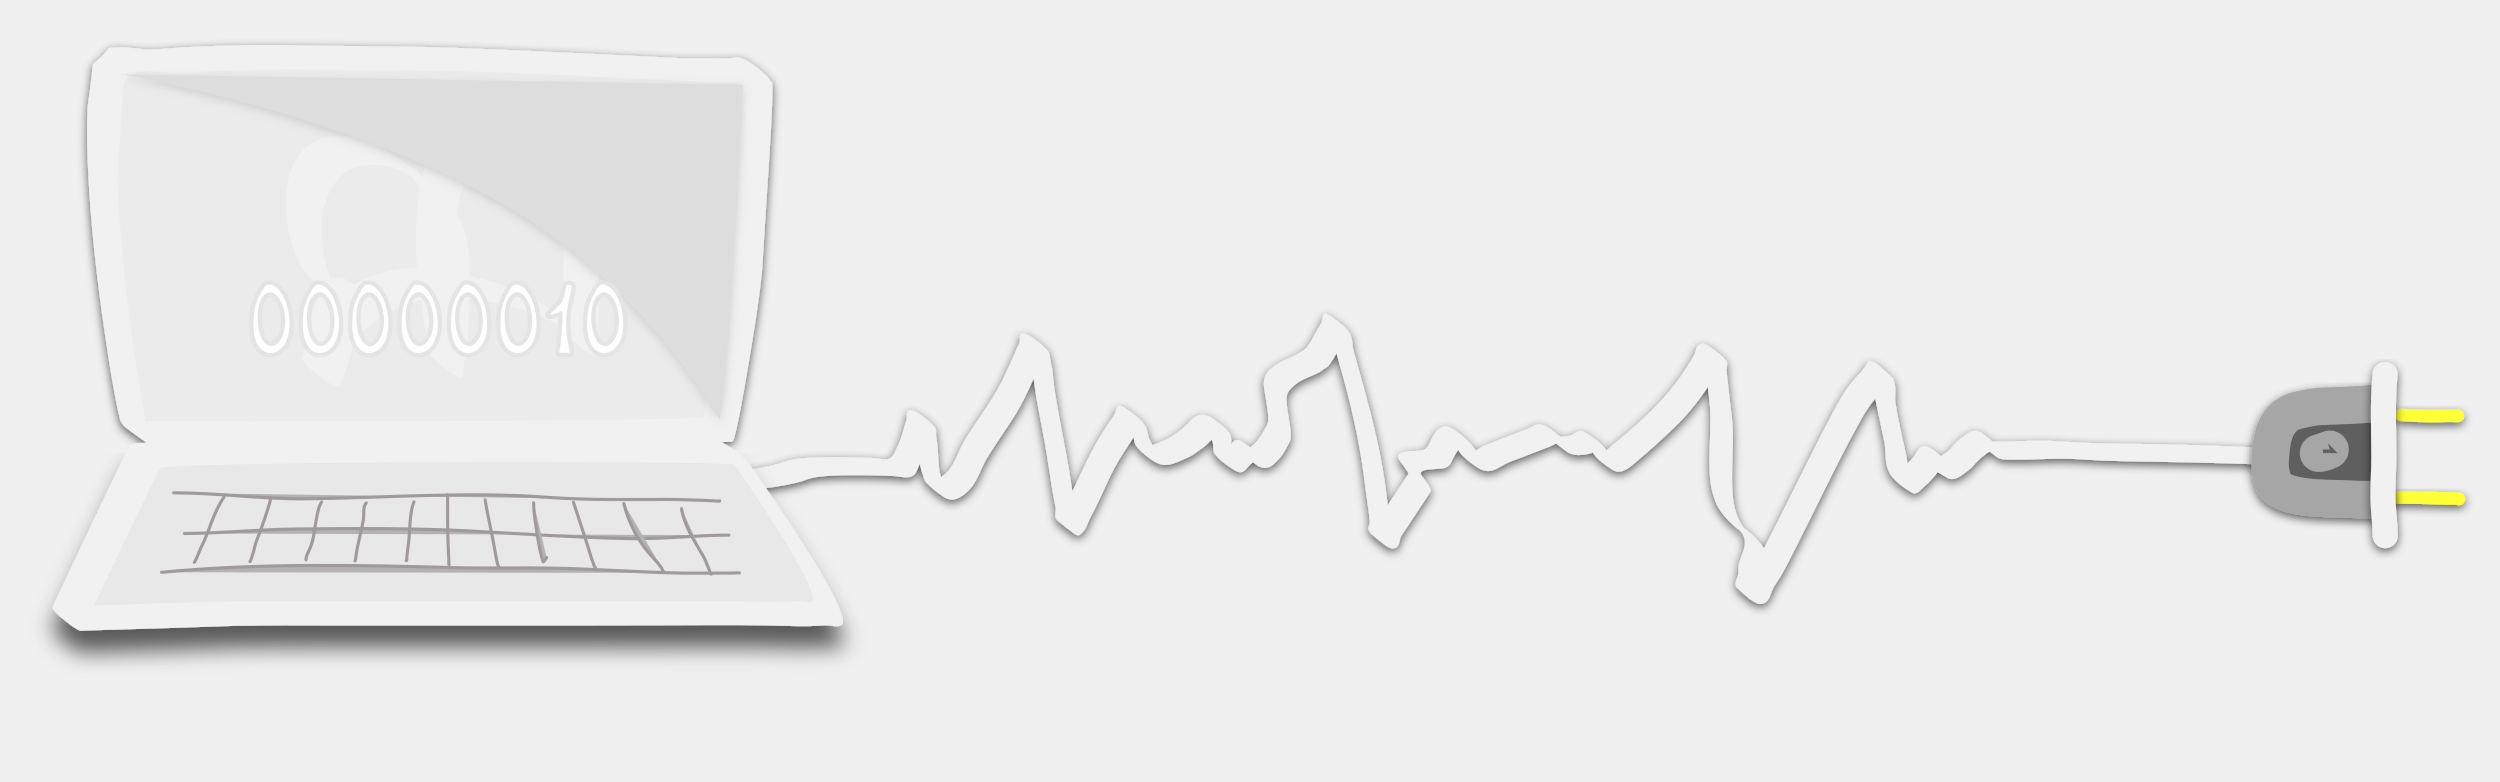
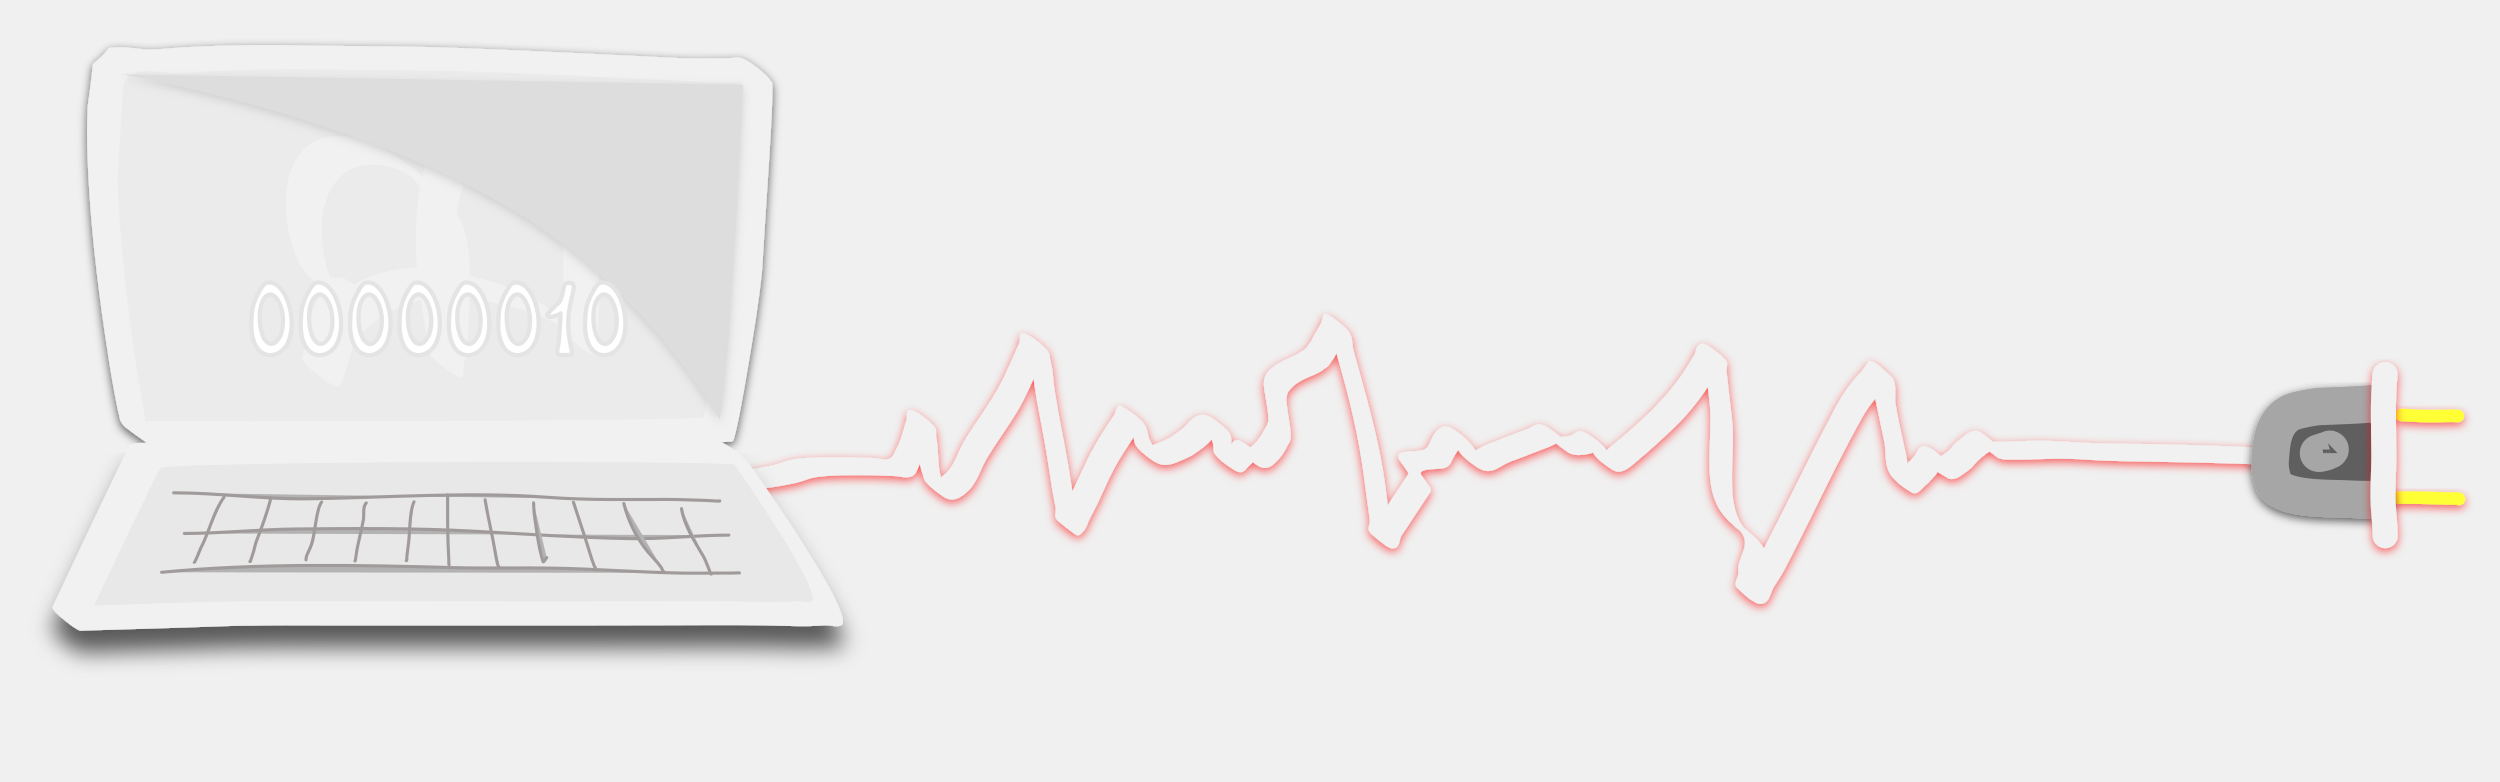
<svg xmlns="http://www.w3.org/2000/svg" xmlns:ns1="http://vectornator.io" height="100%" stroke-miterlimit="10" style="fill-rule:nonzero;clip-rule:evenodd;stroke-linecap:round;stroke-linejoin:round;" version="1.1" viewBox="0 0 800 250" width="100%" xml:space="preserve">
  <defs>
    <filter color-interpolation-filters="sRGB" filterUnits="userSpaceOnUse" height="102.195" id="Filter" width="503.978" x="230.449" y="96.759">
-       <feDropShadow dx="-3.61999e-06" dy="1" flood-color="#000000" flood-opacity="0.631" in="SourceGraphic" result="Shadow" stdDeviation="1.5" />
+       <feDropShadow dx="-3.61999e-06" dy="1" flood-color="red" flood-opacity="0.631" in="SourceGraphic" result="Shadow" stdDeviation="1.5" />
    </filter>
    <filter color-interpolation-filters="sRGB" filterUnits="userSpaceOnUse" height="138.511" id="Filter_2" width="227.811" x="23.623" y="10.238">
      <feDropShadow dx="-3.61999e-06" dy="1" flood-color="#000000" flood-opacity="0.631" in="SourceGraphic" result="Shadow" stdDeviation="1.5" />
    </filter>
    <filter color-interpolation-filters="sRGB" filterUnits="userSpaceOnUse" height="10.398" id="Filter_3" width="28.111" x="763.439" y="128.772">
-       <feDropShadow dx="-3.61999e-06" dy="1" flood-color="#000000" flood-opacity="0.631" in="SourceGraphic" result="Shadow" stdDeviation="1.5" />
+       <feDropShadow dx="-3.61999e-06" dy="1" flood-color="red" flood-opacity="0.631" in="SourceGraphic" result="Shadow" stdDeviation="1.5" />
    </filter>
    <filter color-interpolation-filters="sRGB" filterUnits="userSpaceOnUse" height="10.442" id="Filter_4" width="29.459" x="762.42" y="155.236">
-       <feDropShadow dx="-3.61999e-06" dy="1" flood-color="#000000" flood-opacity="0.631" in="SourceGraphic" result="Shadow" stdDeviation="1.5" />
+       <feDropShadow dx="-3.61999e-06" dy="1" flood-color="red" flood-opacity="0.631" in="SourceGraphic" result="Shadow" stdDeviation="1.5" />
    </filter>
    <filter color-interpolation-filters="sRGB" filterUnits="userSpaceOnUse" height="80.129" id="Filter_5" width="269.481" x="8.51" y="137.916">
      <feDropShadow dx="-2.53399e-05" dy="7" flood-color="#000000" flood-opacity="0.631" in="SourceGraphic" result="Shadow" stdDeviation="3.5" />
    </filter>
    <filter color-interpolation-filters="sRGB" filterUnits="userSpaceOnUse" height="116.434" id="Filter_6" width="204.992" x="35.723" y="21.784">
      <feComponentTransfer in="SourceGraphic" result="Alpha">
        <feFuncA slope="0.314" type="linear" />
      </feComponentTransfer>
      <feDropShadow dx="-3.61999e-06" dy="1" flood-color="#bebebe" flood-opacity="0.631" in="Alpha" result="Shadow" stdDeviation="1.5" />
    </filter>
    <filter color-interpolation-filters="sRGB" filterUnits="userSpaceOnUse" height="48.64" id="Filter_7" width="51.608" x="717.396" y="121.265">
      <feDropShadow dx="-3.61999e-06" dy="1" flood-color="#000000" flood-opacity="0.631" in="SourceGraphic" result="Shadow" stdDeviation="1.5" />
    </filter>
    <filter color-interpolation-filters="sRGB" filterUnits="userSpaceOnUse" height="65.578" id="Filter_8" width="14.727" x="755.552" y="113.845">
-       <feDropShadow dx="-3.61999e-06" dy="1" flood-color="#000000" flood-opacity="0.631" in="SourceGraphic" result="Shadow" stdDeviation="1.5" />
+       <feDropShadow dx="-3.61999e-06" dy="1" flood-color="red" flood-opacity="0.631" in="SourceGraphic" result="Shadow" stdDeviation="1.5" />
    </filter>
    <clipPath id="TextBounds">
      <rect height="59.792" width="327.81" x="-23.619" y="82.609" />
    </clipPath>
  </defs>
  <g id="Слой-1" ns1:layerName="Слой 1">
    <g filter="url(#Filter)" ns1:shadowAngle="1.5708" ns1:shadowColor="#000000" ns1:shadowOffset="1" ns1:shadowOpacity="0.630858" ns1:shadowRadius="3">
      <path d="M424.094 100.438C423.698 100.388 423.508 100.829 423.406 101.125C423.161 101.835 423.092 102.613 422.812 103.312C422.652 103.715 422.409 104.064 422.188 104.438C421.667 105.316 421.116 106.198 420.625 107.094C420.305 107.678 420.098 108.307 419.75 108.875C419.468 109.335 419.122 109.745 418.812 110.188C418.506 110.626 418.252 111.119 417.875 111.5C417.519 111.86 417.071 112.085 416.656 112.375C415.814 112.964 414.9 113.5 413.969 113.938C410.838 115.409 407.319 116.61 405.281 119.594C403.878 121.648 404.543 124.401 404.906 126.688C405.195 128.505 405.559 130.325 405.75 132.156C405.845 133.069 405.913 134.024 405.781 134.938C405.633 135.966 404.973 136.819 404.5 137.719C403.457 139.705 401.946 141.832 400.062 143.156C399.061 142.378 398.027 141.674 396.906 141.094C395.611 140.424 394.78 141.11 394 142.031C393.992 140.913 394.145 139.762 393.531 138.781C393.013 137.953 392.245 137.165 391.531 136.562C390.399 135.608 389.215 134.722 388 133.875C387.308 133.392 386.378 132.9 385.5 132.781C382.068 132.316 380.541 135.427 378.281 137.281C377.612 137.83 376.857 138.305 376.156 138.812C375.386 139.371 374.627 139.933 373.781 140.375C372.875 140.85 371.902 141.205 370.969 141.625C370.233 141.956 369.487 142.196 368.75 142.438C368.408 141.823 368.107 141.184 367.812 140.562C367.264 139.407 367.335 138.077 366.812 136.906C365.946 134.964 363.779 133.231 362.156 132.031C361.417 131.484 360.667 130.968 359.875 130.5C359.428 130.235 358.96 130.013 358.469 129.844C358.317 129.791 358.127 129.816 357.969 129.844C357.338 129.956 357.058 131.619 356.875 132.125C356.586 132.925 355.965 133.611 355.5 134.312C354.694 135.531 353.904 136.733 353.125 137.969C351.209 141.007 349.41 144.139 347.844 147.375C346.258 150.651 344.802 153.972 343.156 157.219C342.802 154.819 342.434 152.422 342.031 150.031C340.612 141.611 338.77 133.284 337.469 124.844C337.147 122.755 337.06 120.624 336.781 118.531C336.625 117.361 336.282 116.247 336.062 115.094C335.96 114.555 335.98 114.002 335.844 113.469C335.689 112.862 335.371 112.329 334.938 111.875C334.296 111.203 333.616 110.536 332.906 109.938C332.069 109.232 331.181 108.593 330.281 107.969C329.85 107.669 329.4 107.406 328.938 107.156C328.43 106.882 327.722 106.626 327.125 106.688C326.676 106.734 326.47 107.058 326.406 107.469C326.312 108.073 326.469 108.682 326.344 109.281C326.195 109.995 325.699 110.804 325.406 111.469C325.262 111.796 325.144 112.141 325 112.469C324.711 113.124 324.417 113.784 324.125 114.438C322.583 117.89 321.047 121.36 319.188 124.656C316.912 128.689 314.211 132.456 311.656 136.312C310.195 138.519 308.675 140.732 307.531 143.125C306.344 145.609 305.393 148.262 303.656 150.438C302.959 151.311 302.066 152.06 301.125 152.719C301 152.169 300.779 151.648 300.688 151.094C300.071 147.363 300.316 143.517 299.594 139.812C299.384 138.738 299.866 137.594 299.062 136.656C298.545 136.053 298.038 135.457 297.438 134.938C296.362 134.007 295.224 133.164 294.062 132.344C293.61 132.024 293.088 131.782 292.594 131.531C292.067 131.264 291.237 131.054 290.688 131.375C289.845 131.866 290.38 133.481 290.125 134.281C289.958 134.806 289.788 135.318 289.625 135.844C289.048 137.704 288.581 139.588 287.875 141.406C287.49 142.398 286.964 143.314 286.531 144.281C285.935 145.613 285.451 146.74 283.844 146.969C282.696 147.132 281.513 146.787 280.375 146.656C279.017 146.5 277.613 146.514 276.25 146.469C270.626 146.282 264.997 146.175 259.375 146.469C256.968 146.594 254.429 146.729 252.094 147.375C251.179 147.628 250.305 148.014 249.406 148.312C248.448 148.631 247.454 148.847 246.469 149.062C242.539 149.921 238.511 150.408 234.531 150.969C234.273 151.28 235.62 152.819 237.531 154.406C239.442 155.993 241.21 157.03 241.469 156.719C245.463 156.156 249.463 155.674 253.406 154.812C254.407 154.594 255.433 154.386 256.406 154.062C257.952 153.549 259.34 152.963 260.969 152.719C265.389 152.055 269.917 152.08 274.375 152.062C278.32 152.047 282.246 152.19 286.188 152.344C288.068 152.417 290.233 153.27 292 152.312C293.15 151.689 293.417 150.394 293.969 149.312C294.12 149.017 294.208 148.705 294.344 148.406C294.627 149.469 294.777 150.551 295.219 151.594C295.593 152.478 295.595 153.451 296.25 154.219C297.801 156.037 299.755 157.482 301.719 158.844C302.508 159.391 303.491 159.83 304.469 159.875C305.666 159.931 306.804 159.386 307.781 158.75C309.76 157.462 311.204 155.754 312.344 153.688C312.688 153.063 313.042 152.334 313.344 151.688C313.803 150.704 314.219 149.698 314.688 148.719C315.263 147.515 315.949 146.384 316.656 145.25C319.807 140.201 323.416 135.439 326.344 130.25C327.503 128.195 328.51 126.078 329.5 123.938C329.921 123.027 330.33 122.101 330.75 121.188C331.13 123.591 331.398 126.004 331.844 128.406C332.761 133.345 333.724 138.271 334.594 143.219C335.361 147.584 335.964 151.968 336.656 156.344C336.984 158.416 337.44 160.467 337.812 162.531C337.983 163.477 337.55 164.46 337.719 165.406C337.738 165.517 337.755 165.623 337.812 165.719C338.015 166.057 338.199 166.433 338.5 166.688C340.291 168.204 342.155 169.633 344.062 171C344.312 171.179 344.793 171.351 345.156 171.281C345.867 171.145 346.822 169.949 347.188 169.375C347.796 168.419 348.151 167.316 348.594 166.281C348.968 165.409 349.465 164.59 349.906 163.75C350.174 163.241 350.431 162.734 350.688 162.219C352.718 158.141 354.416 153.895 356.562 149.875C358.413 146.41 360.62 143.193 362.75 139.906C362.901 140.732 362.943 141.59 363.375 142.344C363.817 143.115 364.541 143.911 365.156 144.469C365.981 145.217 366.86 145.924 367.75 146.594C368.985 147.523 370.42 148.486 372 148.719C374.096 149.028 376.13 148.186 378 147.344C378.939 146.921 379.931 146.54 380.844 146.062C381.981 145.467 382.958 144.679 384 143.938C384.377 143.669 385 143.246 385.375 142.938C386.231 142.235 386.99 141.445 387.75 140.656C387.918 141.173 388.128 141.685 388.219 142.188C388.409 143.242 388.03 144.437 388.812 145.344C389.469 146.105 390.098 146.894 390.875 147.531C392.244 148.653 393.737 149.626 395.219 150.594C395.528 150.795 396.188 151.013 396.625 151.094C398.004 151.348 398.774 150.005 399.594 149.156C399.99 148.746 400.47 148.438 400.844 148C400.881 147.956 400.932 147.921 400.969 147.875C401.225 148.065 401.427 148.317 401.688 148.5C403.074 149.471 404.369 150.133 406.031 149.5C407.386 148.984 408.344 147.838 409.312 146.812C410.539 145.514 411.286 143.999 412.125 142.438C412.5 141.74 412.857 141.215 412.969 140.438C413.141 139.239 412.997 137.973 412.844 136.781C412.513 134.209 411.964 131.68 411.75 129.094C411.713 128.648 411.588 128.196 411.625 127.75C411.676 127.126 411.839 126.512 412 125.906C412.129 125.421 412.875 124.599 413.219 124.219C414.379 122.934 415.863 122.032 417.406 121.281C419.067 120.474 420.871 119.892 422.469 118.969C422.917 118.709 423.294 118.36 423.719 118.062C424.146 117.763 424.633 117.527 425 117.156C425.386 116.766 425.654 116.262 425.969 115.812C426.281 115.366 426.622 114.933 426.906 114.469C427.187 114.011 427.414 113.521 427.656 113.031C427.897 113.865 428.135 114.698 428.375 115.531C431.833 127.518 434.76 139.683 436.406 152.062C437.047 156.878 437.701 161.716 438.344 166.531C438.474 167.508 437.551 168.971 438.094 169.844C438.322 170.211 438.522 170.618 438.844 170.906C440.3 172.209 441.834 173.435 443.406 174.594C443.889 174.949 444.455 175.157 445 175.406C445.369 175.575 445.841 175.537 446.219 175.438C448.087 174.944 447.616 172.822 448.438 171.5C449.045 170.523 449.707 169.583 450.344 168.625C452.227 165.793 454.097 162.933 455.969 160.094C456.587 159.155 457.213 158.232 457.812 157.281C457.894 157.152 457.893 157.023 457.875 156.875C457.804 156.309 457.457 155.778 457.156 155.312C456.52 154.329 455.743 153.442 455.094 152.469C454.923 152.213 454.785 151.95 454.625 151.688C454.618 151.638 454.628 151.625 454.625 151.594C454.615 151.473 454.577 151.266 454.656 151.156C454.917 150.795 455.405 150.596 455.875 150.469C457.494 150.029 459.229 150.184 460.875 149.969C461.447 149.894 462.055 149.863 462.594 149.656C463.01 149.496 463.353 149.201 463.688 148.906C464.167 148.483 464.501 147.623 464.781 147.062C465.318 145.988 465.905 144.928 466.656 144C466.902 144.509 467.253 145.021 467.625 145.406C468.219 146.023 468.842 146.64 469.5 147.188C470.381 147.92 471.308 148.598 472.25 149.25C473.193 149.903 474.287 150.495 475.438 150.688C478.042 151.124 480.2 149.14 482.406 148.125C483.963 147.409 485.621 146.902 487.219 146.281C489.659 145.334 492.078 144.35 494.531 143.438C495.144 143.21 495.758 143.007 496.344 142.719C496.864 142.463 497.407 142.156 497.969 141.906C499.236 142.897 500.486 143.903 501.812 144.812C502.198 145.077 502.684 145.187 503.125 145.344C503.97 145.644 504.991 145.649 505.875 145.594C507.286 145.506 508.506 145.282 509.719 144.844C510.394 145.842 511.164 146.771 512.094 147.531C513.272 148.494 514.513 149.378 515.781 150.219C516.299 150.562 517.05 150.904 517.719 150.969C518.639 151.058 519.686 150.593 520.469 150.156C522.078 149.257 523.423 147.847 524.844 146.688C525.48 146.168 526.127 145.629 526.75 145.094C528.891 143.253 530.961 141.326 533.031 139.406C535.152 137.439 537.249 135.464 539.188 133.312C541.525 130.718 543.653 127.953 545.656 125.094C545.953 124.671 546.19 124.211 546.469 123.781C546.731 125.871 547.022 127.967 547.188 130.062C547.396 132.702 547.355 135.356 547.281 138C547.179 141.644 546.982 145.291 547.031 148.938C547.088 153.12 547.507 157.483 549.312 161.312C550.704 164.263 552.945 166.618 555.406 168.719C555.914 169.152 556.436 169.536 556.969 169.938C556.991 169.962 556.986 169.984 557 170C557.046 170.054 557.081 170.101 557.125 170.156C557.246 170.309 557.362 170.461 557.469 170.625C557.83 171.183 558.098 171.789 558.25 172.438C558.799 174.783 557.59 176.907 556.875 179.062C556.58 179.952 556.318 180.742 556.25 181.688C556.193 182.48 556.393 183.15 556.219 183.906C555.987 184.91 555.344 185.921 555.375 186.969C555.386 187.328 555.561 187.785 555.812 188.031C557.053 189.248 558.315 190.466 559.688 191.531C560.509 192.169 561.458 192.633 562.375 193.125C562.587 193.239 562.966 193.289 563.219 193.281C566.205 193.189 566.314 190.399 567.375 188.344C568.142 186.857 569.197 185.517 570.031 184.062C571.761 181.045 573.299 177.912 574.875 174.812C581.24 162.297 587.186 149.551 593.906 137.219C595.16 134.918 596.405 132.56 597.906 130.406C598.576 129.446 599.34 128.514 600.094 127.594C600.232 128.26 600.367 128.931 600.5 129.594C601.092 132.544 601.725 135.461 602.344 138.406C602.61 139.672 602.949 140.967 603.125 142.25C603.559 145.413 603.079 148.698 604.781 151.562C604.936 151.823 605.401 152.518 605.594 152.719C606.328 153.485 607.044 154.309 607.875 154.969C609.086 155.93 610.411 156.769 611.719 157.594C612.051 157.804 612.558 157.922 612.969 157.844C613.951 157.658 614.81 156.615 615.469 155.969C615.97 155.477 616.517 155.039 617.031 154.562C617.682 153.959 618.21 153.243 618.812 152.594C619.187 152.191 619.546 151.84 619.844 151.375C619.919 151.257 619.991 151.126 620.062 151C620.153 151.063 620.217 151.162 620.312 151.219C621.399 151.872 622.491 152.53 623.594 153.156C623.693 153.213 623.794 153.228 623.906 153.25C625.639 153.595 627.152 152.517 628.469 151.531C629.159 151.015 629.917 150.54 630.562 149.969C631.481 149.156 632.171 148.119 633.062 147.281C633.903 146.491 634.869 145.741 635.781 145.031C636.063 144.812 636.414 144.718 636.719 144.531C637.538 145.132 638.331 145.783 639.156 146.375C639.387 146.541 639.671 146.619 639.938 146.719C641.03 147.126 642.232 147.09 643.375 147.094C644.547 147.098 645.734 147.107 646.906 147.094C651.908 147.038 656.903 146.691 661.906 146.812C666.211 146.917 670.507 147.348 674.812 147.469C683.994 147.727 693.161 147.801 702.344 148C711.649 148.202 720.954 148.508 730.25 148.969C730.509 148.665 729.209 147.15 727.344 145.562C725.478 143.975 723.759 142.946 723.5 143.25C711.393 142.65 699.275 142.315 687.156 142.094C679.614 141.956 672.032 141.985 664.5 141.562C660.975 141.365 657.47 141.065 653.938 141.031C650.696 141 647.457 141.147 644.219 141.25C642.04 141.319 639.867 141.354 637.688 141.344C636.534 140.393 635.397 139.44 634.188 138.562C633.784 138.27 633.124 137.946 632.562 137.875C631.161 137.697 629.711 138.554 628.656 139.375C627.738 140.09 626.784 140.829 625.938 141.625C624.933 142.569 624.196 143.779 623.094 144.625C622.469 145.104 621.761 145.529 621.094 146C620.376 145.389 619.691 144.753 618.938 144.188C618.313 143.719 617.571 143.384 616.875 143.031C616.518 142.85 616.029 142.774 615.625 142.781C613.834 142.815 613.34 144.998 612.438 146.156C611.823 146.945 611.06 147.59 610.344 148.281C610.322 148.052 610.344 147.822 610.312 147.594C610.066 145.799 609.594 144.021 609.219 142.25C608.291 137.866 607.198 133.47 606.562 129.031C606.248 126.837 606.837 124.562 606.219 122.406C606.088 121.952 605.852 121.138 605.5 120.812C603.861 119.297 602.259 117.708 600.469 116.375C599.847 115.912 599.078 115.72 598.344 115.469C598.106 115.387 597.595 116.166 597.5 116.312C596.797 117.397 596.338 118.143 595.438 119.125C595.144 119.445 594.823 119.741 594.531 120.062C593.195 121.534 591.888 123.149 590.75 124.781C588.641 127.806 586.959 131.177 585.25 134.438C578.125 148.033 571.566 161.891 564.469 175.5C563.231 173.399 561.219 171.564 559.562 170.156C559.155 169.81 558.622 169.39 558.125 169C556.624 167.189 555.718 164.989 555.156 162.719C554.335 159.401 554.24 155.962 554.25 152.562C554.26 148.916 554.477 145.27 554.531 141.625C554.562 139.566 554.537 137.522 554.375 135.469C554.121 132.255 553.593 129.055 553.281 125.844C553.05 123.463 552.765 121.095 552.5 118.719C552.376 117.605 553.121 116.329 552.281 115.344C551.831 114.815 551.407 114.258 550.875 113.812C549.544 112.698 548.146 111.677 546.719 110.688C546.369 110.445 545.955 110.289 545.562 110.125C544.752 109.787 543.678 110.187 543.188 110.875C542.602 111.695 542.667 112.767 542.156 113.625C540.729 116.022 539.293 118.39 537.656 120.656C537.107 121.417 536.479 122.288 535.906 123.031C531.202 129.14 525.458 134.422 519.625 139.438C518.557 140.356 517.45 141.216 516.375 142.125C515.588 142.791 514.852 143.51 514 144.094C513.754 143.713 513.589 143.339 513.188 142.938C511.682 141.431 509.993 140.024 508.156 138.938C507.527 138.565 506.498 137.972 505.656 137.969C504.495 137.965 503.524 139.094 502.438 139.406C501.435 139.694 500.304 139.749 499.219 139.781C499.17 139.738 499.142 139.667 499.094 139.625C498.284 138.926 497.427 138.255 496.562 137.625C495.454 136.818 493.924 135.738 492.438 135.781C491.302 135.814 490.298 136.547 489.312 137.031C488.737 137.314 488.133 137.495 487.531 137.719C484.024 139.022 480.562 140.426 477.062 141.75C476.265 142.052 475.473 142.352 474.719 142.75C473.856 143.205 473.024 143.711 472.156 144.156C472.116 144.093 472.105 144.033 472.062 143.969C470.488 141.552 468.526 139.801 466.156 138.062C465.505 137.585 464.799 137.205 464.094 136.812C462.001 135.647 460.08 137.226 458.938 138.969C458.292 139.953 457.873 141.064 457.312 142.094C457.096 142.492 456.932 142.948 456.594 143.25C456.288 143.523 455.946 143.791 455.562 143.938C455.06 144.13 454.503 144.182 453.969 144.25C452.561 144.43 451.123 144.343 449.719 144.562C449.084 144.661 448.416 144.822 447.875 145.188C446.83 145.893 447.828 147.212 448.312 147.938C448.628 148.411 448.978 148.853 449.312 149.312C449.535 149.618 449.749 149.942 449.969 150.25C450.119 150.461 450.842 151.401 450.656 151.688C448.496 155.018 446.288 158.317 444.094 161.625C443.615 157.869 443.168 154.112 442.531 150.375C440.378 137.73 436.832 125.456 433.375 113.125C433.177 112.42 432.969 111.726 432.875 111C432.715 109.765 432.742 108.554 432.281 107.375C431.81 106.169 430.746 105.027 429.781 104.219C428.71 103.322 427.643 102.427 426.5 101.625C425.891 101.198 425.231 100.858 424.562 100.531C424.419 100.461 424.253 100.457 424.094 100.438Z" fill="#f1f1f1" stroke="none" />
    </g>
    <g filter="url(#Filter_2)" ns1:shadowAngle="1.5708" ns1:shadowColor="#000000" ns1:shadowOffset="1" ns1:shadowOpacity="0.630858" ns1:shadowRadius="3">
      <path d="M34.553 24.236C27.622 53.306 42.169 138.481 43.611 138.557C49.162 138.852 228.634 138.683 229.758 137.374C231.343 135.529 239.346 86.329 239.237 80.314C239.207 78.69 243.272 23.989 242.18 22.823C241.115 21.684 239.133 22.499 237.603 22.474C233.539 22.405 229.472 22.643 225.408 22.542C220.126 22.41 214.853 21.989 209.573 21.777C181.371 20.649 153.434 18.787 125.185 18.651C101.601 18.538 78.418 17.528 54.878 19.604C46.768 20.319 36.605 15.633 34.553 24.236Z" fill="#ebebeb" fill-rule="evenodd" stroke="none" />
      <path d="M83.281 14.469C75.228 14.492 67.168 14.656 59.125 15.125C56.671 15.268 54.231 15.464 51.781 15.656C50.619 15.747 49.448 15.851 48.281 15.844C44.202 15.819 40.077 14.761 36 15.219C33.842 15.461 35.997 15.204 29.75 20.531C29.748 20.534 29.752 20.559 29.75 20.562C27.974 36.469 28.144 31.135 27.969 36.469C27.762 42.758 27.912 49.06 28.219 55.344C29.054 72.451 31.035 89.493 33.5 106.438C34.495 113.281 35.551 120.112 36.844 126.906C37.223 128.902 37.614 130.9 38.094 132.875C38.265 133.581 38.4 134.614 38.844 135.219C39.19 135.691 39.477 136.232 39.938 136.594C42.523 138.625 45.242 140.492 47.938 142.375C48.088 142.48 49.228 142.434 49.438 142.438C50.785 142.457 52.121 142.46 53.469 142.469C58.697 142.501 63.928 142.493 69.156 142.5C89.458 142.528 109.761 142.495 130.062 142.438C157.261 142.361 184.46 142.274 211.656 141.906C217.292 141.83 222.928 141.77 228.562 141.594C230.056 141.547 231.541 141.48 233.031 141.375C233.397 141.349 234.207 141.413 234.5 141.125C234.892 140.74 235.023 139.873 235.156 139.375C236.018 136.161 236.605 132.86 237.219 129.594C238.086 124.983 238.886 120.378 239.656 115.75C241.234 106.265 242.841 96.727 243.812 87.156C243.97 85.608 244.031 84.05 244.125 82.5C244.287 79.815 244.445 77.153 244.625 74.469C245.174 66.259 245.719 58.025 246.219 49.812C246.579 43.895 246.95 37.989 247.125 32.062C247.17 30.546 247.227 29.017 247.156 27.5C247.141 27.173 247.158 26.527 246.938 26.25C246.332 25.488 245.775 24.664 245.062 24C243.752 22.777 242.361 21.641 240.906 20.594C239.936 19.895 238.867 19.343 237.812 18.781C237.543 18.638 237.232 18.58 236.938 18.5C235.779 18.186 234.599 18.561 233.438 18.625C232.306 18.688 231.134 18.613 230 18.625C225.636 18.673 221.3 18.765 216.938 18.562C197.164 17.644 177.404 16.591 157.625 15.781C150.009 15.469 142.371 15.166 134.75 15C125.64 14.801 116.549 14.809 107.438 14.688C99.386 14.58 91.335 14.445 83.281 14.469ZM84.344 22.219C96.53 22.051 108.689 22.264 120.875 22.406C133.204 22.551 145.551 22.656 157.875 23.094C174.272 23.676 190.64 24.598 207.031 25.312C217.039 25.749 227.042 26.526 237.062 26.344C237.187 26.341 237.313 26.345 237.438 26.344C237.394 27.521 237.369 28.699 237.312 29.875C236.942 37.583 236.465 45.299 235.969 53C235.573 59.14 235.156 65.267 234.75 71.406C234.564 74.212 234.503 77.047 234.219 79.844C233.192 89.956 231.468 100.013 229.781 110.031C229.02 114.551 228.238 119.092 227.375 123.594C226.836 126.405 226.304 129.233 225.562 132C225.454 132.405 225.334 132.794 225.188 133.188C225.151 133.286 225.005 133.526 225 133.625C225 133.627 223.788 133.738 223.594 133.75C221.835 133.862 220.073 133.888 218.312 133.938C217.908 133.949 217.498 133.958 217.094 133.969C216.662 133.98 216.244 133.99 215.812 134C215.351 134.011 214.899 134.021 214.438 134.031C203.439 134.27 192.438 134.378 181.438 134.469C146.693 134.756 111.933 134.835 77.188 134.844C68.13 134.846 59.088 134.843 50.031 134.812C48.899 134.809 47.758 134.818 46.625 134.812C46.336 133.323 46.047 131.838 45.781 130.344C44.625 123.847 43.61 117.346 42.688 110.812C40.286 93.806 38.386 76.67 37.719 59.5C37.498 53.816 37.697 59.472 39.344 27.906C40.176 25.771 39.806 26.373 40.219 25.688C42.718 21.54 49.074 22.873 53.031 23.25C54.818 23.42 56.61 23.568 58.406 23.5C61.202 23.394 63.988 23.038 66.781 22.875C72.623 22.535 78.492 22.299 84.344 22.219Z" fill="#f1f1f1" stroke="none" />
    </g>
    <path d="M768.439 132.772C772.462 133.028 776.595 133.254 780.623 133.14C782.014 133.101 783.403 133.036 784.798 133.052C785.156 133.056 786.766 133.181 786.527 133.09" fill="none" fill-rule="evenodd" filter="url(#Filter_3)" stroke="#feff34" stroke-linecap="round" stroke-linejoin="round" stroke-width="4" ns1:shadowAngle="1.5708" ns1:shadowColor="#000000" ns1:shadowOffset="1" ns1:shadowOpacity="0.630858" ns1:shadowRadius="3" />
    <path d="M767.42 159.252C772.842 159.18 778.282 159.35 783.698 159.54C784.478 159.568 785.5 159.448 786.312 159.544C786.505 159.567 786.876 159.483 786.879 159.677" fill="none" fill-rule="evenodd" filter="url(#Filter_4)" stroke="#feff34" stroke-linecap="round" stroke-linejoin="round" stroke-width="4" ns1:shadowAngle="1.5708" ns1:shadowColor="#000000" ns1:shadowOffset="1" ns1:shadowOpacity="0.630858" ns1:shadowRadius="3" />
    <g filter="url(#Filter_5)" ns1:shadowAngle="1.5708" ns1:shadowColor="#000000" ns1:shadowOffset="7" ns1:shadowOpacity="0.630858" ns1:shadowRadius="7">
      <path d="M21.578 197.977C21.578 197.977 69.311 196.137 88.016 196.279C105.178 196.41 122.299 196.16 139.455 196.279C150.131 196.353 173.428 196.365 183.826 196.352C206.088 196.323 215.205 196.178 238.21 196.279C245.343 196.311 252.483 196.899 259.605 196.279C261.221 196.139 263.15 196.985 264.46 196.279C269.205 193.726 236.005 146.028 234.846 145.157C232.314 143.252 48.791 143.767 46.58 145.983C45.554 147.012 21.578 197.977 21.578 197.977Z" fill="#e8e8e8" fill-rule="evenodd" stroke="none" />
      <path d="M150.531 140.156C128.755 140.184 106.961 140.292 85.188 140.625C74.599 140.787 64.021 140.901 53.438 141.281C50.569 141.384 47.674 141.492 44.812 141.719C44.201 141.767 42.322 141.786 41.844 142.219C41.441 142.583 41.18 143.313 40.938 143.781C40.395 144.829 39.866 145.88 39.344 146.938C37.585 150.498 35.874 154.076 34.156 157.656C28.314 169.828 34.173 157.655 16.812 194.25C16.477 194.68 18.329 196.695 20.969 198.75C21.03 198.798 21.064 198.828 21.125 198.875C23.562 200.891 25.821 202.212 26.156 201.812C84.353 200.147 64.941 200.386 84.344 200.156C92.799 200.056 101.263 200.173 109.719 200.156C144.248 200.087 178.783 200.222 213.312 200.094C223.718 200.055 234.126 199.969 244.531 200.125C248.1 200.179 251.65 200.334 255.219 200.375C256.413 200.389 257.618 200.396 258.812 200.375C260.009 200.354 261.211 200.293 262.406 200.219C263.189 200.17 264.115 200.069 264.938 200.125C266.081 200.203 267.258 200.56 268.406 200.344C268.877 200.255 269.381 200.083 269.594 199.625C269.923 198.916 269.685 197.994 269.5 197.281C269.115 195.798 268.485 194.356 267.844 192.969C265.163 187.17 261.778 181.695 258.406 176.281C254.407 169.861 250.219 163.548 245.938 157.312C244.338 154.983 242.752 152.663 241.094 150.375C240.233 149.188 239.363 147.781 238.25 146.812C236.901 145.638 235.564 144.438 234.125 143.375C233.16 142.662 232.074 142.126 231.031 141.531C230.413 141.179 229.566 141.125 228.875 141.062C227.464 140.936 226.04 140.871 224.625 140.812C219.874 140.617 215.098 140.546 210.344 140.469C190.401 140.144 170.476 140.131 150.531 140.156ZM158.156 147.812C175.894 147.79 193.639 147.828 211.375 148.031C217.345 148.1 223.313 148.176 229.281 148.344C231.177 148.397 233.074 148.47 234.969 148.562C236.831 151.231 238.689 153.921 240.5 156.625C246.205 165.142 251.907 173.764 256.688 182.844C257.877 185.104 259.089 187.445 259.812 189.906C260.004 190.556 260.39 191.681 259.938 192.312C259.637 192.732 258.885 192.729 258.438 192.719C257.286 192.692 256.191 192.37 255.031 192.438C249.687 192.748 244.381 192.678 239.031 192.531C231.889 192.335 224.739 192.407 217.594 192.406C205.28 192.405 192.97 192.481 180.656 192.5C159.691 192.532 138.715 192.36 117.75 192.406C109.18 192.425 100.633 192.485 92.062 192.469C85.934 192.457 79.785 192.415 73.656 192.5C59.132 192.701 51.462 193.094 30.094 193.781C37.122 178.936 39.139 174.636 43.719 165.094C45.437 161.515 47.148 157.965 48.906 154.406C49.428 153.35 49.959 152.265 50.5 151.219C50.74 150.754 50.953 150.142 51.312 149.75C51.503 149.542 52.97 149.463 53.25 149.438C54.99 149.277 56.755 149.206 58.5 149.125C64.965 148.824 71.436 148.695 77.906 148.562C104.653 148.015 131.405 147.846 158.156 147.812Z" fill="#f1f1f1" stroke="none" />
    </g>
    <g opacity="1">
      <path d="M150.531 37.594C146.133 38.118 142.046 40.056 139.438 44.031C138.29 45.78 137.577 47.783 136.906 49.75C136.158 51.944 135.687 54.206 135.188 56.469C134.202 55.646 133.222 54.783 132.25 54.031C127.679 50.494 122.701 47.258 117.25 45.25C111.024 42.956 103.6 42.435 98.219 46.969C97.127 47.888 96.189 48.956 95.375 50.125C92.526 54.216 91.54 59.273 91.438 64.188C91.323 69.716 92.274 75.353 94.219 80.531C94.966 82.52 95.821 84.575 97.062 86.312C98.213 87.923 99.693 89.346 101.188 90.625C101.998 91.319 102.915 91.95 103.781 92.625C103.746 92.676 103.69 92.731 103.656 92.781C101.976 95.257 100.65 97.928 99.5 100.688C98.896 102.138 98.29 103.63 97.906 105.156C97.51 106.734 97.527 108.416 97.438 110.031C97.397 110.761 97.418 111.562 97.281 112.281C97.2 112.707 97.03 113.117 96.906 113.531C96.564 114.673 96.493 114.897 97.25 115.844C97.428 116.067 97.617 116.291 97.812 116.5C98.22 116.935 98.623 117.348 99.062 117.75C99.859 118.479 100.686 119.203 101.531 119.875C102.96 121.01 104.45 122.057 106.031 122.969C106.308 123.128 106.586 123.271 106.875 123.406C107.018 123.473 107.165 123.538 107.312 123.594C107.371 123.616 107.546 123.698 107.5 123.656C107.615 123.707 107.817 123.712 107.906 123.719C108.501 123.761 108.923 122.9 109.125 122.531C109.213 122.37 109.296 122.197 109.375 122.031C109.461 121.849 109.547 121.655 109.625 121.469C109.71 121.267 109.797 121.079 109.875 120.875C111.349 117.013 111.966 112.754 114 109.125C115.169 107.039 117.275 105.11 119.094 103.594C123.571 99.861 129.021 97.403 134.688 96.062C135.142 98.852 135.558 101.646 135.969 104.438C136.215 106.116 136.454 107.812 136.625 109.5C136.658 109.826 136.665 110.141 136.688 110.469C136.683 110.512 136.692 110.55 136.688 110.594C136.52 112.102 136.394 112.157 137.438 113.344C137.685 113.626 137.952 113.923 138.219 114.188C138.734 114.698 139.232 115.182 139.781 115.656C140.616 116.378 141.464 117.084 142.344 117.75C143.672 118.757 144.78 119.512 146.188 120.281C146.534 120.471 146.903 120.623 147.281 120.75C147.416 120.795 147.547 120.827 147.688 120.844C147.693 120.849 147.713 120.839 147.719 120.844C147.894 120.95 148.139 120.709 148.188 120.562C148.279 120.284 148.166 119.954 148.156 119.625C148.242 119.056 148.323 118.357 148.375 117.875C148.484 116.871 148.581 115.844 148.719 114.844C149.132 111.842 149.656 108.872 149.844 105.844C150.052 102.48 150.079 99.087 150.219 95.719C150.221 95.667 150.217 95.614 150.219 95.562C151.51 95.764 152.811 95.9 154.094 96.125C158.772 96.945 163.438 97.935 167.969 99.375C170.674 100.235 173.301 101.305 175.875 102.5C176.587 102.83 177.272 103.171 177.969 103.531C178.113 103.606 178.266 103.665 178.406 103.75C178.741 103.978 179.07 104.214 179.406 104.438C179.599 104.358 179.361 103.339 178.875 102.156C178.389 100.973 177.849 100.077 177.656 100.156C178.651 102.628 178.949 103.089 178.656 102.625C178.062 101.683 177.637 100.601 177 99.688C176.818 99.427 176.481 99.336 176.219 99.156C175.945 98.969 175.681 98.78 175.406 98.594C174.715 98.125 174.014 97.671 173.312 97.219C171.406 95.989 169.366 94.987 167.312 94.031C164.966 92.94 162.565 91.927 160.125 91.062C156.935 89.933 153.676 89.083 150.375 88.344C150.375 84.741 150.221 81.139 149.594 77.594C149.331 76.109 149.02 74.637 148.5 73.219C147.887 71.545 147.013 69.956 146.062 68.406C146.853 63.916 147.916 59.456 149.688 55.25C152.851 47.739 161.112 45.616 168.531 47.062C169.873 47.324 171.189 47.738 172.469 48.25C173.035 49.114 173.575 49.996 174.062 50.906C175.561 53.705 176.717 56.691 177.562 59.75C180.298 69.645 180.43 80.057 180.156 90.25C180.077 93.191 179.955 96.123 179.844 99.062C179.798 100.281 179.726 101.5 179.688 102.719C179.675 103.114 180.05 103.944 179.656 103.906C179.11 103.854 179.658 103.909 179.625 105.094C179.233 105.612 181.508 107.968 184.688 110.375C187.867 112.782 190.764 114.331 191.156 113.812C191.35 106.841 191.768 99.776 191.781 92.75C191.795 85.724 191.409 78.726 189.938 71.844C188.184 63.641 184.728 55.635 178.562 49.781C176.8 48.108 174.917 46.546 172.969 45.094C171.372 43.903 169.719 42.788 168 41.781C166.58 40.949 165.116 40.19 163.594 39.562C159.657 37.94 154.929 37.069 150.531 37.594ZM120.469 52.719C124.387 52.948 128.326 54.341 131.469 56.438C131.486 56.453 131.489 56.459 131.5 56.469C131.584 56.548 131.638 56.637 131.719 56.719C131.853 56.854 131.995 56.986 132.125 57.125C132.488 57.513 132.786 57.837 133.125 58.25C133.599 58.828 133.951 59.509 134.375 60.125C132.935 68.564 132.761 77.237 133.406 85.781C132.967 85.773 132.534 85.709 132.094 85.719C125.56 85.864 119.039 87.771 113.281 91C112.125 90.302 110.956 89.604 109.781 88.938C109.344 88.69 108.599 88.744 108.125 88.844C108.075 88.854 108.05 88.925 108 88.938C107.363 88.898 106.722 88.879 106.062 88.812C105.936 88.8 105.814 88.763 105.688 88.75C105.522 88.31 105.305 87.883 105.156 87.438C103.302 81.87 102.518 75.786 103.125 69.938C103.478 66.537 104.327 63.139 106.094 60.188C107.029 58.625 108.198 57.176 109.594 56C112.661 53.416 116.55 52.49 120.469 52.719Z" fill="#f1f1f1" stroke="none" />
    </g>
    <path d="M230.346 134.218C230.325 134.35 206.711 91.915 162.231 66.106C109.778 35.67 38.723 23.784 38.723 23.784L237.715 27.12C237.715 27.12 234.298 110.114 230.346 134.218Z" fill="#dddddd" fill-rule="evenodd" filter="url(#Filter_6)" stroke="none" ns1:shadowAngle="1.5708" ns1:shadowColor="#bebebe" ns1:shadowOffset="1" ns1:shadowOpacity="0.630858" ns1:shadowRadius="3" />
    <g opacity="1">
      <path d="M55.579 157.701C69.832 157.701 84.067 159.802 98.343 159.615C124.071 159.279 149.812 157.234 175.546 159.158C188.102 160.097 200.919 159.821 213.515 159.821C217.431 159.821 221.334 160.022 225.248 160.113C226.754 160.148 228.269 160.301 229.773 160.365C229.894 160.371 230.438 160.4 230.29 160.247" fill="#b3b3b3" fill-rule="evenodd" opacity="1" stroke="#a09b9a" stroke-linecap="round" stroke-linejoin="round" stroke-width="1" />
      <path d="M59.01 170.704C70.766 170.704 82.578 169.41 94.322 169.287C113.284 169.089 132.55 168.943 151.487 169.979C168.197 170.894 184.895 172.05 201.637 172.359C212.201 172.554 222.717 171.236 233.243 171.236" fill="#b3b3b3" fill-rule="evenodd" opacity="1" stroke="#a09b9a" stroke-linecap="round" stroke-linejoin="round" stroke-width="1" />
      <path d="M51.713 183.132C82.808 180.144 114.33 180.798 145.499 181.642C156.266 181.934 167.047 181.593 177.817 181.816C191.12 182.091 204.358 183.119 217.66 183.383C222.016 183.47 226.383 183.383 230.741 183.383C231.98 183.383 233.22 183.395 234.459 183.383C234.886 183.379 235.311 183.338 235.737 183.327C236.148 183.317 236.839 183.327 236.554 183.327" fill="#b3b3b3" fill-rule="evenodd" opacity="1" stroke="#a09b9a" stroke-linecap="round" stroke-linejoin="round" stroke-width="1" />
      <path d="M143.242 158.381C143.242 163.709 143.192 169.116 143.397 174.439C143.453 175.882 143.564 177.318 143.611 178.762C143.614 178.869 143.583 181.243 143.731 180.681" fill="#b3b3b3" fill-rule="evenodd" opacity="1" stroke="#a09b9a" stroke-linecap="round" stroke-linejoin="round" stroke-width="1" />
      <path d="M155.223 159.917C156.183 165.76 157.64 171.547 158.577 177.373C158.71 178.196 159.337 182.121 159.94 181.65" fill="#b3b3b3" fill-rule="evenodd" opacity="1" stroke="#a09b9a" stroke-linecap="round" stroke-linejoin="round" stroke-width="1" />
      <path d="M170.746 160.891C170.833 162.641 170.826 163.596 171.054 165.207C171.696 169.743 172.36 175.221 173.742 179.671C173.917 180.233 174.552 178.84 174.951 178.418" fill="#b3b3b3" fill-rule="evenodd" opacity="1" stroke="#a09b9a" stroke-linecap="round" stroke-linejoin="round" stroke-width="1" />
      <path d="M183.504 160.712C185.03 165.496 186.679 170.234 188.157 175.036C188.363 175.706 190.32 182.278 190.502 181.512" fill="#b3b3b3" fill-rule="evenodd" opacity="1" stroke="#a09b9a" stroke-linecap="round" stroke-linejoin="round" stroke-width="1" />
      <path d="M199.623 161.119C201.214 167.607 204.516 173.877 209.113 178.612C210.007 179.533 210.85 180.553 211.609 181.598C211.921 182.027 212.1 183.305 212.476 182.936" fill="#b3b3b3" fill-rule="evenodd" opacity="1" stroke="#a09b9a" stroke-linecap="round" stroke-linejoin="round" stroke-width="1" />
      <path d="M218.091 162.77C218.976 168.316 222.286 173.235 225.035 177.955C225.752 179.186 226.207 180.562 226.756 181.883C227.006 182.484 227.561 184.26 227.651 183.612" fill="#b3b3b3" fill-rule="evenodd" opacity="1" stroke="#a09b9a" stroke-linecap="round" stroke-linejoin="round" stroke-width="1" />
      <path d="M132.487 160.582C130.9 163.988 131.268 170.667 130.637 174.537C130.448 175.699 130.368 176.893 130.204 178.062C130.142 178.498 130.293 179.677 129.992 179.366" fill="#b3b3b3" fill-rule="evenodd" opacity="1" stroke="#a09b9a" stroke-linecap="round" stroke-linejoin="round" stroke-width="1" />
      <path d="M117.194 160.943C115.978 162.269 116.585 164.549 116.274 166.35C115.809 169.039 115.143 171.519 114.577 174.159C114.302 175.446 114.067 176.736 113.899 178.043C113.852 178.413 113.662 179.89 113.593 179.475" fill="#b3b3b3" fill-rule="evenodd" opacity="1" stroke="#a09b9a" stroke-linecap="round" stroke-linejoin="round" stroke-width="1" />
      <path d="M102.908 160.652C101.135 163.038 100.87 170.726 99.734 174.109C99.398 175.108 98.509 176.912 98.14 177.767C98.012 178.064 97.855 179.465 97.921 179.101" fill="#b3b3b3" fill-rule="evenodd" opacity="1" stroke="#a09b9a" stroke-linecap="round" stroke-linejoin="round" stroke-width="1" />
      <path d="M86.706 159.256C85.499 164.157 83.801 168.611 82.012 173.279C81.474 174.681 81.357 176.143 80.805 177.533C80.53 178.224 79.988 180.358 79.988 179.61" fill="#b3b3b3" fill-rule="evenodd" opacity="1" stroke="#a09b9a" stroke-linecap="round" stroke-linejoin="round" stroke-width="1" />
      <path d="M71.683 159.113C68.332 163.64 66.911 170.398 64.2 175.476C64.136 175.595 62.441 179.969 62.188 179.969" fill="#b3b3b3" fill-rule="evenodd" opacity="1" stroke="#a09b9a" stroke-linecap="round" stroke-linejoin="round" stroke-width="1" />
    </g>
    <path d="M758.332 129.265C752.936 129.729 747.51 129.82 742.099 130.07C740.354 130.15 735.033 131.173 733.376 131.905C726.499 134.941 726.844 144.223 726.53 146.331C726.141 148.931 726.648 151.661 727.424 154.161C729.156 159.747 744.26 159.468 749.652 159.63C752.115 159.704 754.597 159.894 757.058 159.864C757.983 159.853 757.59 159.852 759.209 159.905C759.381 159.91 760.206 159.815 759.957 159.818" fill="#5e5e5e" fill-rule="evenodd" filter="url(#Filter_7)" stroke="#a6a6a6" stroke-linecap="round" stroke-linejoin="round" stroke-width="12" ns1:shadowAngle="1.5708" ns1:shadowColor="#000000" ns1:shadowOffset="1" ns1:shadowOpacity="0.630858" ns1:shadowRadius="3" />
    <path d="M763.23 119.845C762.328 128.659 762.838 137.614 762.82 146.46C762.809 151.493 762.372 156.513 762.638 161.547C762.813 164.867 763.235 168.105 763.279 171.423" fill="none" fill-rule="evenodd" filter="url(#Filter_8)" stroke="#f1f1f1" stroke-linecap="round" stroke-linejoin="round" stroke-width="8" ns1:shadowAngle="1.5708" ns1:shadowColor="#000000" ns1:shadowOffset="1" ns1:shadowOpacity="0.630858" ns1:shadowRadius="3" />
    <path d="M745.494 144.009C745.712 144.009 745.569 143.595 745.569 143.847L741.937 145.01C741.937 145.262 744.648 144.478 744.43 144.478C744.43 144.478 743.8 144.717 743.8 144.465L743.8 144.465C743.8 144.213 745.494 144.009 745.494 144.009Z" fill="#5e5e5e" fill-rule="evenodd" opacity="1" stroke="#a6a6a6" stroke-linecap="round" stroke-linejoin="round" stroke-width="12" />
    <g fill="#ffffff" opacity="1" stroke="#e4e4e4" stroke-linecap="round" stroke-linejoin="round" stroke-width="1.381">
      <path clip-path="url(#TextBounds)" d="M85.522 90.443C84.07 90.674 82.882 93.512 82.123 94.832C80.737 97.901 80.539 99.584 80.44 102.818C79.912 115.787 89.251 115.787 92.089 109.781C95.587 102.422 91.33 89.486 85.522 90.443ZM85.687 94.436C88.657 92.819 92.221 100.904 89.746 107.405C88.129 110.507 86.281 110.837 84.697 108.626C82.519 105.161 82.321 96.251 85.687 94.436Z" fill-rule="evenodd" />
      <path clip-path="url(#TextBounds)" d="M101.329 90.443C99.877 90.674 98.689 93.512 97.93 94.832C96.544 97.901 96.346 99.584 96.247 102.818C95.719 115.787 105.058 115.787 107.896 109.781C111.394 102.422 107.137 89.486 101.329 90.443ZM101.494 94.436C104.464 92.819 108.028 100.904 105.553 107.405C103.936 110.507 102.088 110.837 100.504 108.626C98.326 105.161 98.128 96.251 101.494 94.436Z" fill-rule="evenodd" />
      <path clip-path="url(#TextBounds)" d="M117.136 90.443C115.684 90.674 114.496 93.512 113.737 94.832C112.351 97.901 112.153 99.584 112.054 102.818C111.526 115.787 120.865 115.787 123.703 109.781C127.201 102.422 122.944 89.486 117.136 90.443ZM117.301 94.436C120.271 92.819 123.835 100.904 121.36 107.405C119.743 110.507 117.895 110.837 116.311 108.626C114.133 105.161 113.935 96.251 117.301 94.436Z" fill-rule="evenodd" />
      <path clip-path="url(#TextBounds)" d="M132.943 90.443C131.491 90.674 130.303 93.512 129.544 94.832C128.158 97.901 127.96 99.584 127.861 102.818C127.333 115.787 136.672 115.787 139.51 109.781C143.008 102.422 138.751 89.486 132.943 90.443ZM133.108 94.436C136.078 92.819 139.642 100.904 137.167 107.405C135.55 110.507 133.702 110.837 132.118 108.626C129.94 105.161 129.742 96.251 133.108 94.436Z" fill-rule="evenodd" />
      <path clip-path="url(#TextBounds)" d="M148.75 90.443C147.298 90.674 146.11 93.512 145.351 94.832C143.965 97.901 143.767 99.584 143.668 102.818C143.14 115.787 152.479 115.787 155.317 109.781C158.815 102.422 154.558 89.486 148.75 90.443ZM148.915 94.436C151.885 92.819 155.449 100.904 152.974 107.405C151.357 110.507 149.509 110.837 147.925 108.626C145.747 105.161 145.549 96.251 148.915 94.436Z" fill-rule="evenodd" />
      <path clip-path="url(#TextBounds)" d="M164.557 90.443C163.105 90.674 161.917 93.512 161.158 94.832C159.772 97.901 159.574 99.584 159.475 102.818C158.947 115.787 168.286 115.787 171.124 109.781C174.622 102.422 170.365 89.486 164.557 90.443ZM164.722 94.436C167.692 92.819 171.256 100.904 168.781 107.405C167.164 110.507 165.316 110.837 163.732 108.626C161.554 105.161 161.356 96.251 164.722 94.436Z" fill-rule="evenodd" />
      <path clip-path="url(#TextBounds)" d="M182.377 109.319C180.001 96.812 186.436 90.509 181.981 90.509C181.717 90.509 181.321 90.608 181.156 90.641C180.034 90.938 180.364 95.096 178.879 96.746C177.691 97.967 175.216 100.178 175.183 100.541C174.688 102.191 178.417 101.102 179.407 100.31C179.374 100.805 179.044 108.164 178.648 110.507C178.582 110.903 177.724 113.609 179.176 113.609L182.278 113.609C183.532 113.609 182.806 111.728 182.773 111.398L182.377 109.319Z" fill-rule="evenodd" />
      <path clip-path="url(#TextBounds)" d="M192.31 90.443C190.858 90.674 189.67 93.512 188.911 94.832C187.525 97.901 187.327 99.584 187.228 102.818C186.7 115.787 196.039 115.787 198.877 109.781C202.375 102.422 198.118 89.486 192.31 90.443ZM192.475 94.436C195.445 92.819 199.009 100.904 196.534 107.405C194.917 110.507 193.069 110.837 191.485 108.626C189.307 105.161 189.109 96.251 192.475 94.436Z" fill-rule="evenodd" />
    </g>
  </g>
</svg>
